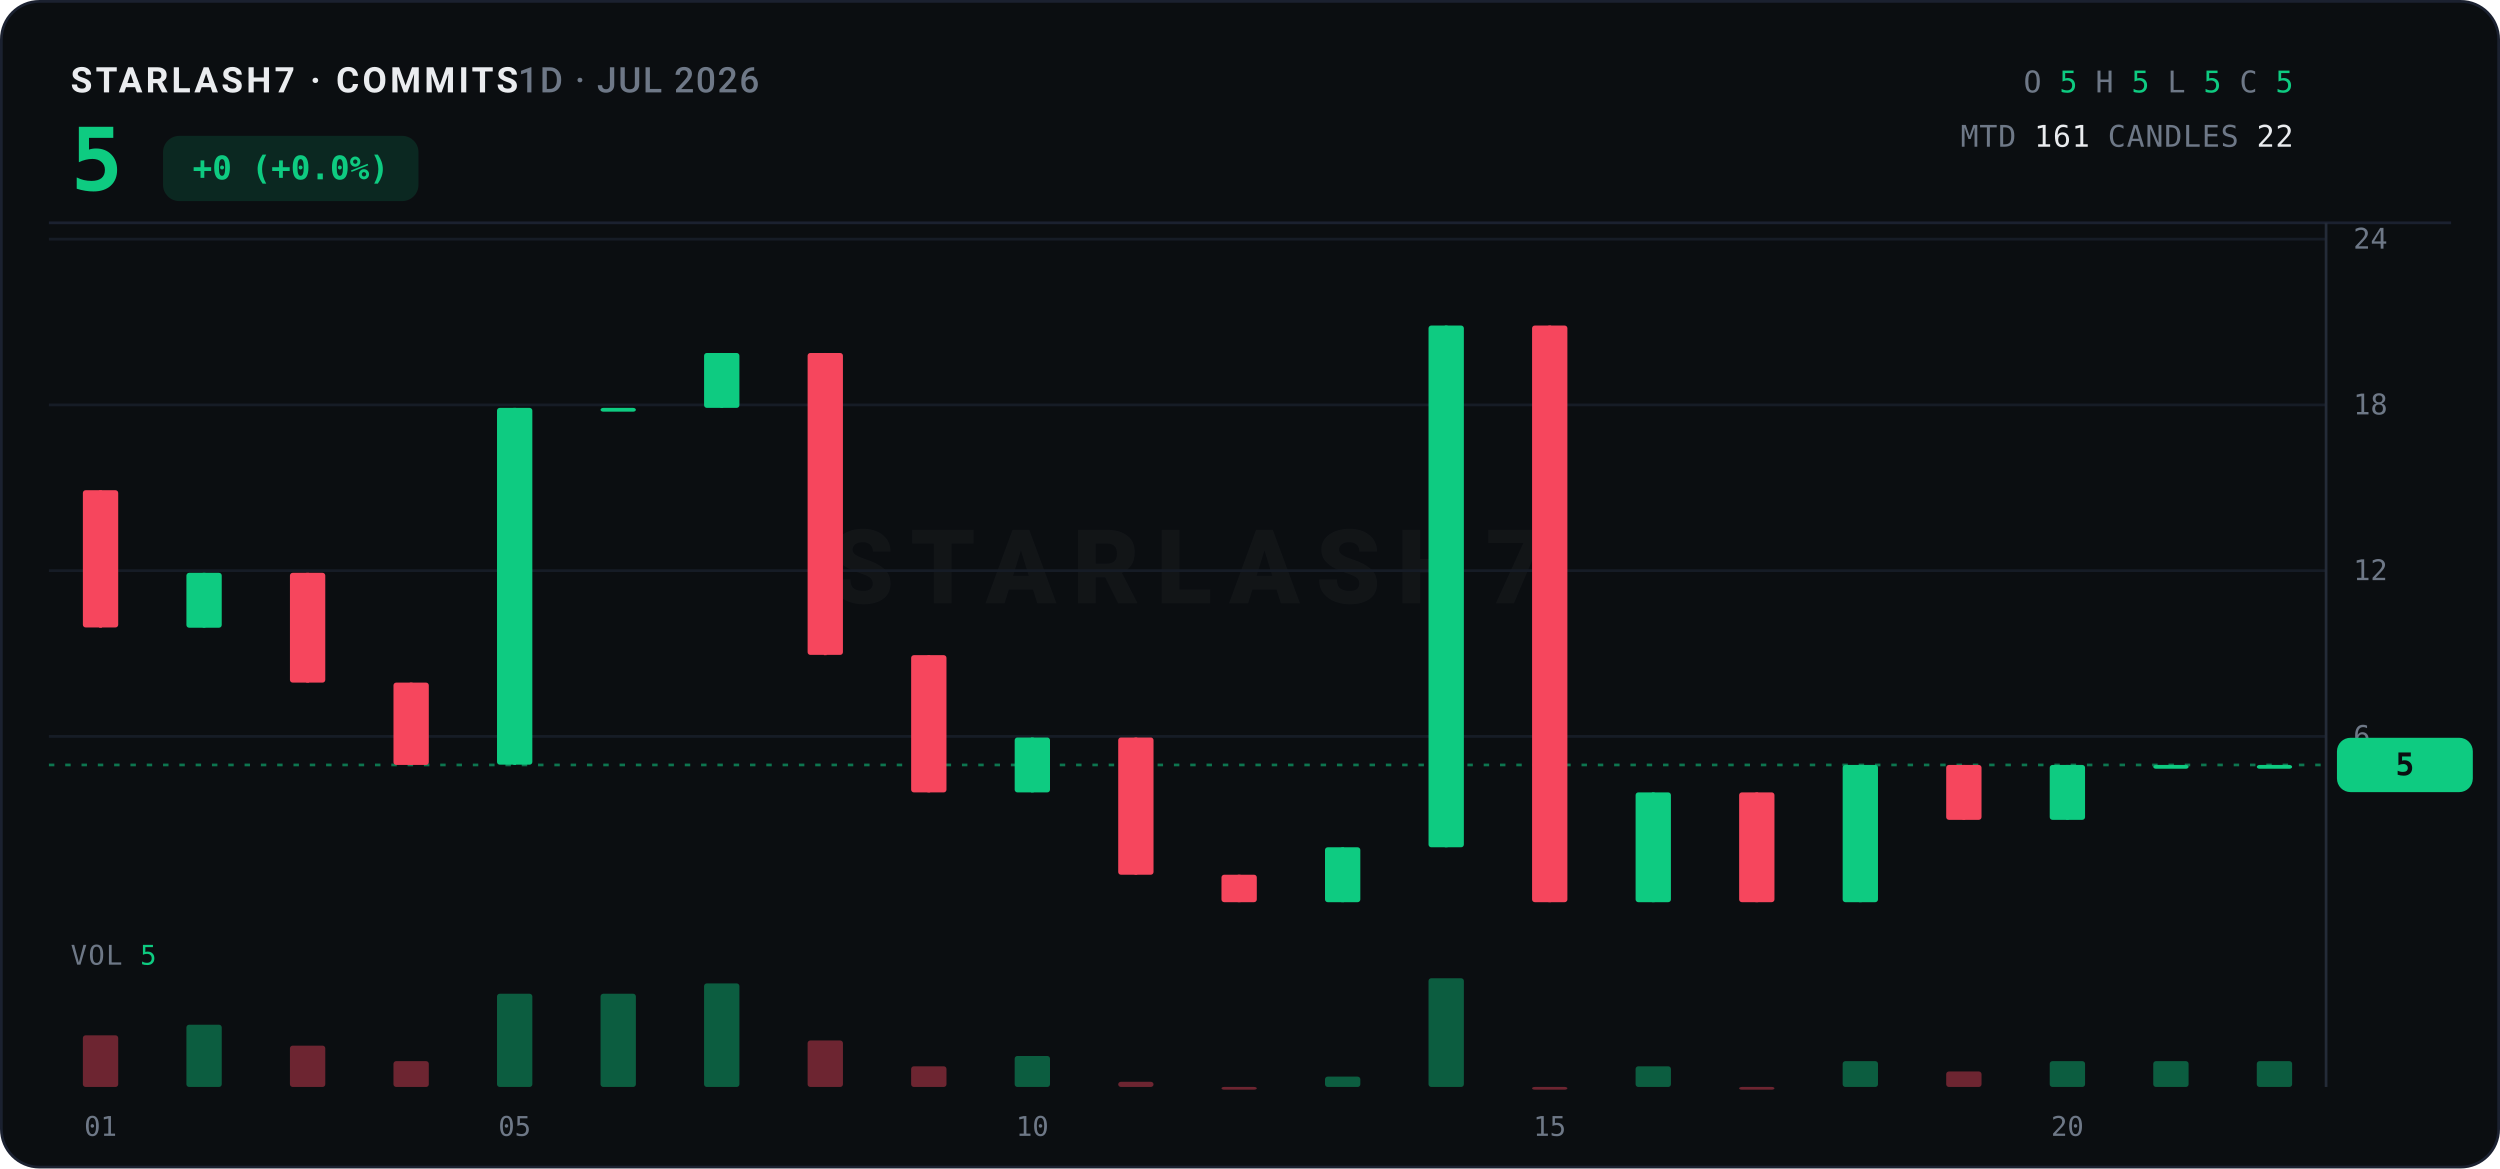
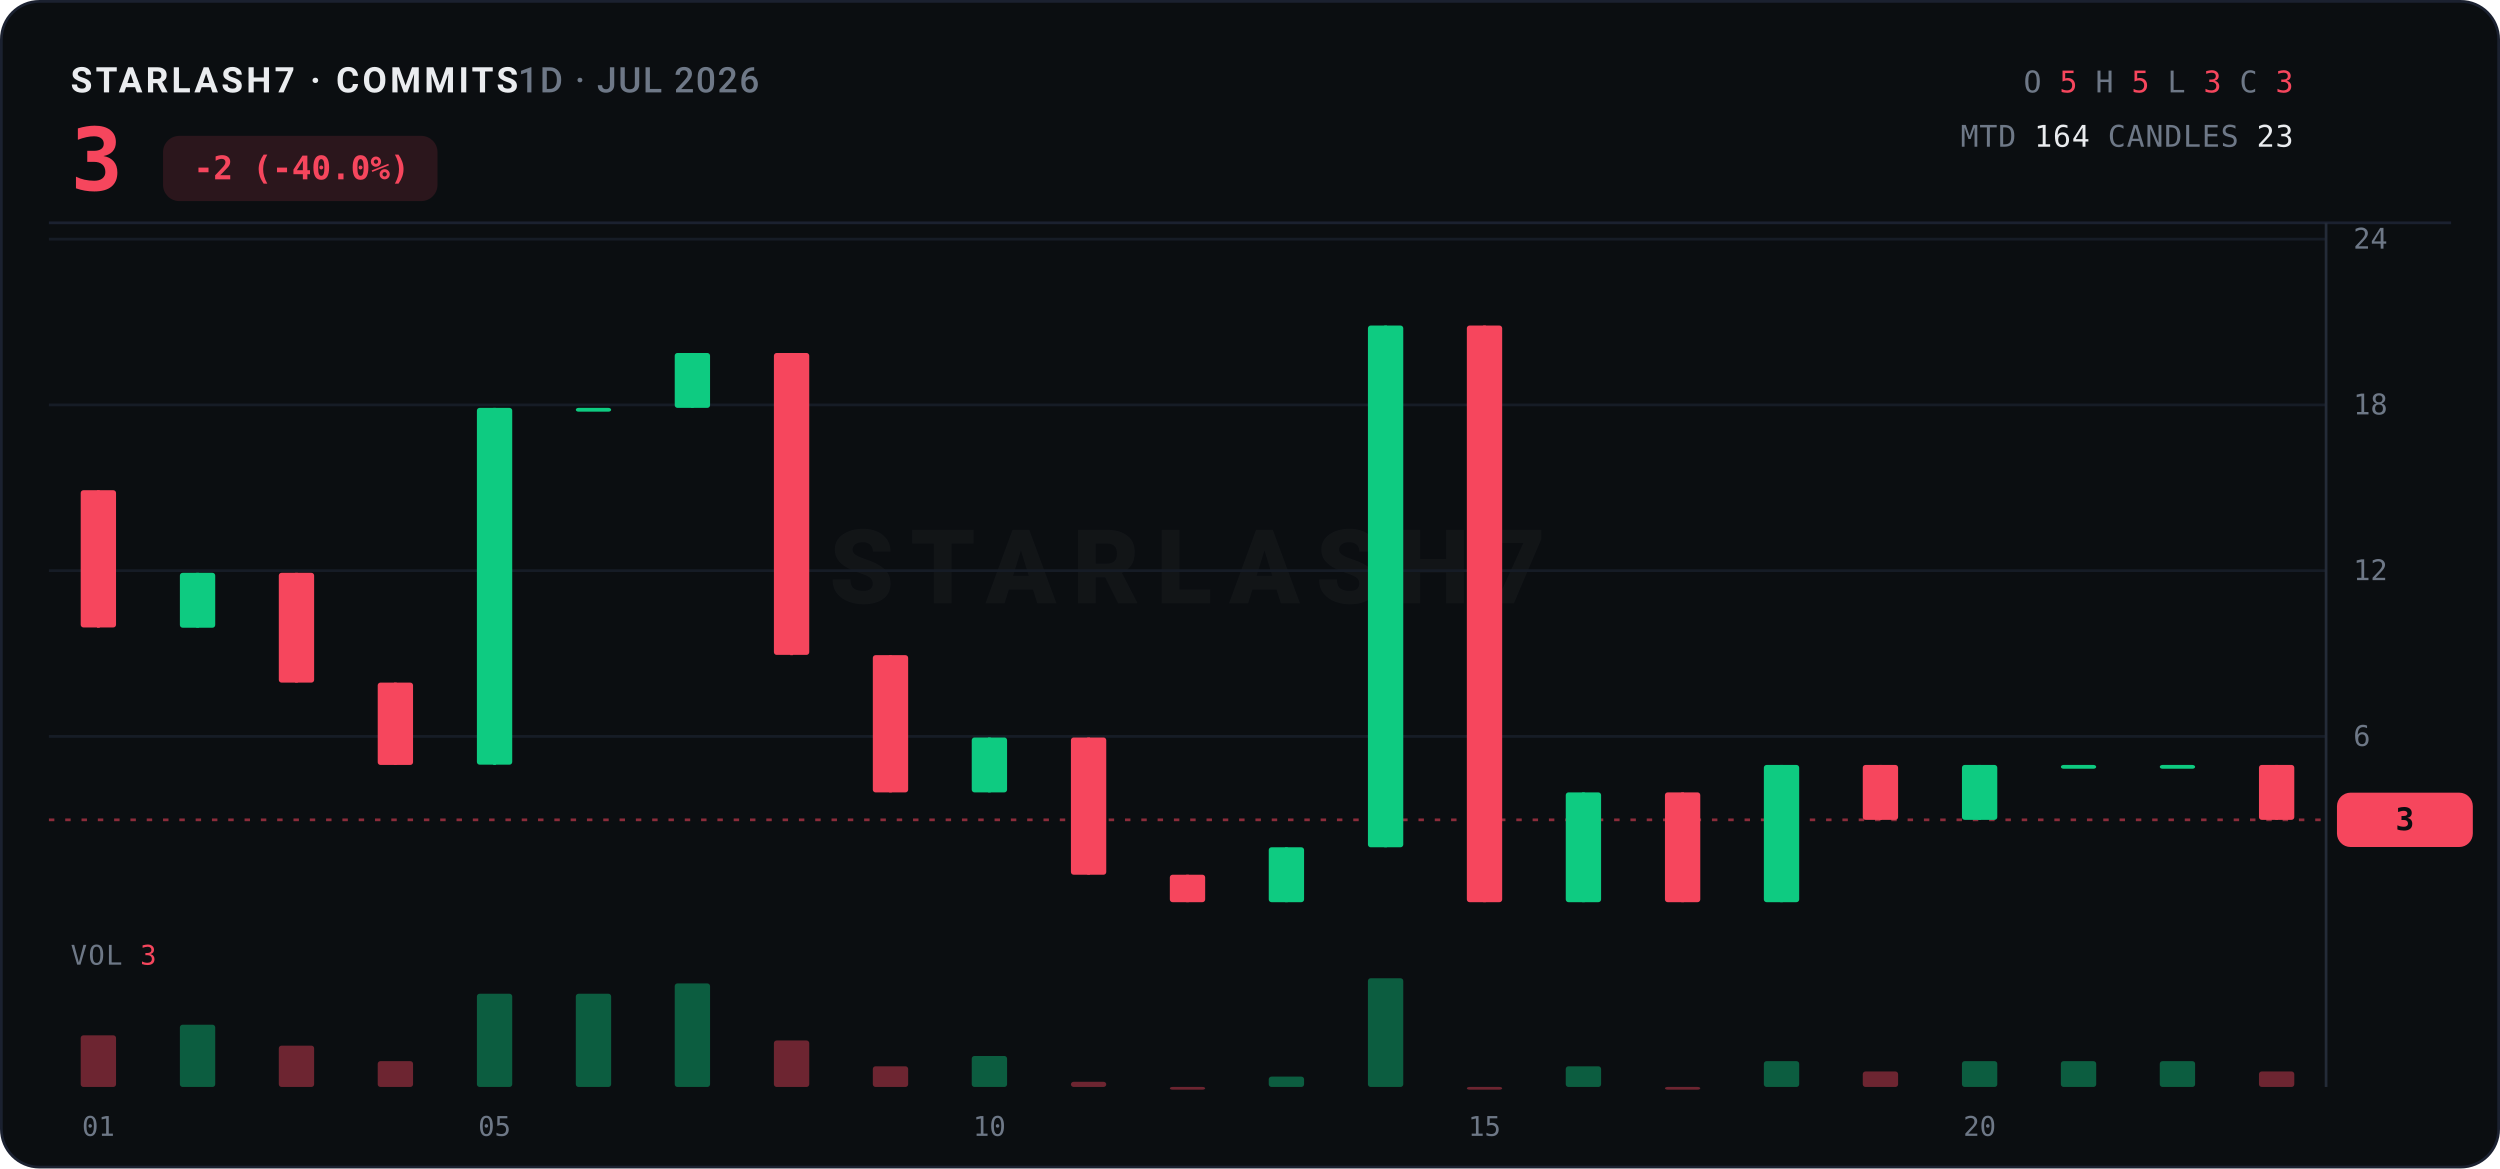
<svg xmlns="http://www.w3.org/2000/svg" width="920" height="430" viewBox="0 0 920 430">
  <rect x="0.5" y="0.5" width="919" height="429" rx="14" fill="#0B0E11" stroke="#1B2130" />
  <text x="26" y="34" font-family="ui-sans-serif,system-ui,-apple-system,'Segoe UI',Roboto,sans-serif" font-size="13" font-weight="700" letter-spacing="1.2" fill="#EAECEF">STARLASH7 · COMMITS<tspan fill="#6E7887" font-weight="500" letter-spacing="0.6">  1D · JUL 2026</tspan>
  </text>
-   <text x="26" y="70" font-family="ui-monospace,'SF Mono',SFMono-Regular,Menlo,Consolas,monospace" font-size="32" font-weight="800" fill="#0ECB81" letter-spacing="-0.5">5</text>
-   <rect x="60" y="50" width="94" height="24" rx="6" fill="#0ECB81" opacity="0.14" />
-   <text x="107" y="66" text-anchor="middle" font-family="ui-monospace,'SF Mono',SFMono-Regular,Menlo,Consolas,monospace" font-size="12" font-weight="700" fill="#0ECB81">+0 (+0.0%)</text>
+   <text x="26" y="70" font-family="ui-monospace,'SF Mono',SFMono-Regular,Menlo,Consolas,monospace" font-size="32" font-weight="800" fill="#F6465D" letter-spacing="-0.5">3</text>
+   <rect x="60" y="50" width="101" height="24" rx="6" fill="#F6465D" opacity="0.14" />
+   <text x="111" y="66" text-anchor="middle" font-family="ui-monospace,'SF Mono',SFMono-Regular,Menlo,Consolas,monospace" font-size="12" font-weight="700" fill="#F6465D">-2 (-40.0%)</text>
  <text x="844" y="34" text-anchor="end" font-family="ui-monospace,'SF Mono',SFMono-Regular,Menlo,Consolas,monospace" font-size="11" letter-spacing="0.3">
    <tspan fill="#6E7887">O</tspan>
-     <tspan fill="#0ECB81">5</tspan>
+     <tspan fill="#F6465D">5</tspan>
    <tspan fill="#6E7887">H</tspan>
-     <tspan fill="#0ECB81">5</tspan>
+     <tspan fill="#F6465D">5</tspan>
    <tspan fill="#6E7887">L</tspan>
-     <tspan fill="#0ECB81">5</tspan>
+     <tspan fill="#F6465D">3</tspan>
    <tspan fill="#6E7887">C</tspan>
-     <tspan fill="#0ECB81">5</tspan>
+     <tspan fill="#F6465D">3</tspan>
  </text>
  <text x="844" y="54" text-anchor="end" font-family="ui-monospace,'SF Mono',SFMono-Regular,Menlo,Consolas,monospace" font-size="11" letter-spacing="0.3">
    <tspan fill="#6E7887">MTD</tspan>
-     <tspan fill="#EAECEF">161</tspan>
+     <tspan fill="#EAECEF">164</tspan>
    <tspan fill="#6E7887">CANDLES</tspan>
-     <tspan fill="#EAECEF">22</tspan>
+     <tspan fill="#EAECEF">23</tspan>
  </text>
  <line x1="18" y1="82" x2="902" y2="82" stroke="#1B2130" stroke-width="1" />
  <text x="437.0" y="222.0" text-anchor="middle" font-family="ui-sans-serif,system-ui,-apple-system,'Segoe UI',Roboto,sans-serif" font-size="38" font-weight="800" letter-spacing="6" fill="#EAECEF" opacity="0.035">STARLASH7</text>
  <line x1="18" y1="271.0" x2="856" y2="271.0" stroke="#161C26" stroke-width="1" />
  <text x="866" y="274.5" font-family="ui-monospace,'SF Mono',SFMono-Regular,Menlo,Consolas,monospace" font-size="10.5" fill="#6E7887">6</text>
  <line x1="18" y1="210.0" x2="856" y2="210.0" stroke="#161C26" stroke-width="1" />
  <text x="866" y="213.5" font-family="ui-monospace,'SF Mono',SFMono-Regular,Menlo,Consolas,monospace" font-size="10.5" fill="#6E7887">12</text>
  <line x1="18" y1="149.0" x2="856" y2="149.0" stroke="#161C26" stroke-width="1" />
  <text x="866" y="152.5" font-family="ui-monospace,'SF Mono',SFMono-Regular,Menlo,Consolas,monospace" font-size="10.5" fill="#6E7887">18</text>
  <line x1="18" y1="88.0" x2="856" y2="88.0" stroke="#161C26" stroke-width="1" />
  <text x="866" y="91.5" font-family="ui-monospace,'SF Mono',SFMono-Regular,Menlo,Consolas,monospace" font-size="10.5" fill="#6E7887">24</text>
  <line x1="856" y1="82" x2="856" y2="400" stroke="#242B38" stroke-width="1" />
-   <line x1="18" y1="281.5" x2="856" y2="281.5" stroke="#0ECB81" stroke-width="1" stroke-dasharray="2 4" opacity="0.55" />
-   <rect x="860" y="271.5" width="50" height="20" rx="5" fill="#0ECB81" />
-   <text x="885.0" y="285.3" text-anchor="middle" font-family="ui-monospace,'SF Mono',SFMono-Regular,Menlo,Consolas,monospace" font-size="11.5" font-weight="800" fill="#0B0E11">5</text>
-   <line x1="37.0" y1="180.4" x2="37.0" y2="231.0" stroke="#F6465D" stroke-width="1" />
-   <rect x="30.5" y="180.4" width="13.0" height="50.5" rx="1" fill="#F6465D" />
-   <line x1="75.1" y1="210.8" x2="75.1" y2="231.0" stroke="#0ECB81" stroke-width="1" />
-   <rect x="68.6" y="210.8" width="13.0" height="20.2" rx="1" fill="#0ECB81" />
-   <line x1="113.2" y1="210.8" x2="113.2" y2="251.2" stroke="#F6465D" stroke-width="1" />
-   <rect x="106.7" y="210.8" width="13.0" height="40.4" rx="1" fill="#F6465D" />
-   <line x1="151.3" y1="251.2" x2="151.3" y2="281.5" stroke="#F6465D" stroke-width="1" />
-   <rect x="144.8" y="251.2" width="13.0" height="30.3" rx="1" fill="#F6465D" />
-   <line x1="189.4" y1="150.1" x2="189.4" y2="281.5" stroke="#0ECB81" stroke-width="1" />
-   <rect x="182.9" y="150.1" width="13.0" height="131.3" rx="1" fill="#0ECB81" />
-   <line x1="227.5" y1="150.1" x2="227.5" y2="150.1" stroke="#0ECB81" stroke-width="1" />
-   <rect x="221.0" y="150.1" width="13.0" height="1.4" rx="1" fill="#0ECB81" />
-   <line x1="265.6" y1="129.9" x2="265.6" y2="150.1" stroke="#0ECB81" stroke-width="1" />
-   <rect x="259.1" y="129.9" width="13.0" height="20.2" rx="1" fill="#0ECB81" />
-   <line x1="303.7" y1="129.9" x2="303.7" y2="241.1" stroke="#F6465D" stroke-width="1" />
-   <rect x="297.2" y="129.9" width="13.0" height="111.1" rx="1" fill="#F6465D" />
-   <line x1="341.8" y1="241.1" x2="341.8" y2="291.6" stroke="#F6465D" stroke-width="1" />
-   <rect x="335.3" y="241.1" width="13.0" height="50.5" rx="1" fill="#F6465D" />
-   <line x1="379.9" y1="271.4" x2="379.9" y2="291.6" stroke="#0ECB81" stroke-width="1" />
-   <rect x="373.4" y="271.4" width="13.0" height="20.2" rx="1" fill="#0ECB81" />
-   <line x1="418.0" y1="271.4" x2="418.0" y2="321.9" stroke="#F6465D" stroke-width="1" />
-   <rect x="411.5" y="271.4" width="13.0" height="50.5" rx="1" fill="#F6465D" />
-   <line x1="456.0" y1="321.9" x2="456.0" y2="332.0" stroke="#F6465D" stroke-width="1" />
-   <rect x="449.5" y="321.9" width="13.0" height="10.1" rx="1" fill="#F6465D" />
-   <line x1="494.1" y1="311.8" x2="494.1" y2="332.0" stroke="#0ECB81" stroke-width="1" />
-   <rect x="487.6" y="311.8" width="13.0" height="20.2" rx="1" fill="#0ECB81" />
-   <line x1="532.2" y1="119.8" x2="532.2" y2="311.8" stroke="#0ECB81" stroke-width="1" />
-   <rect x="525.7" y="119.8" width="13.0" height="192.0" rx="1" fill="#0ECB81" />
-   <line x1="570.3" y1="119.8" x2="570.3" y2="332.0" stroke="#F6465D" stroke-width="1" />
-   <rect x="563.8" y="119.8" width="13.0" height="212.2" rx="1" fill="#F6465D" />
-   <line x1="608.4" y1="291.6" x2="608.4" y2="332.0" stroke="#0ECB81" stroke-width="1" />
-   <rect x="601.9" y="291.6" width="13.0" height="40.4" rx="1" fill="#0ECB81" />
-   <line x1="646.5" y1="291.6" x2="646.5" y2="332.0" stroke="#F6465D" stroke-width="1" />
-   <rect x="640.0" y="291.6" width="13.0" height="40.4" rx="1" fill="#F6465D" />
-   <line x1="684.6" y1="281.5" x2="684.6" y2="332.0" stroke="#0ECB81" stroke-width="1" />
-   <rect x="678.1" y="281.5" width="13.0" height="50.5" rx="1" fill="#0ECB81" />
-   <line x1="722.7" y1="281.5" x2="722.7" y2="301.7" stroke="#F6465D" stroke-width="1" />
-   <rect x="716.2" y="281.5" width="13.0" height="20.2" rx="1" fill="#F6465D" />
-   <line x1="760.8" y1="281.5" x2="760.8" y2="301.7" stroke="#0ECB81" stroke-width="1" />
-   <rect x="754.3" y="281.5" width="13.0" height="20.2" rx="1" fill="#0ECB81" />
-   <line x1="798.9" y1="281.5" x2="798.9" y2="281.5" stroke="#0ECB81" stroke-width="1" />
-   <rect x="792.4" y="281.5" width="13.0" height="1.4" rx="1" fill="#0ECB81" />
-   <line x1="837.0" y1="281.5" x2="837.0" y2="281.5" stroke="#0ECB81" stroke-width="1" />
-   <rect x="830.5" y="281.5" width="13.0" height="1.4" rx="1" fill="#0ECB81" />
-   <text x="26" y="355" font-family="ui-monospace,'SF Mono',SFMono-Regular,Menlo,Consolas,monospace" font-size="10" letter-spacing="0.5" fill="#6E7887">VOL <tspan fill="#0ECB81">5</tspan>
+   <line x1="18" y1="301.7" x2="856" y2="301.7" stroke="#F6465D" stroke-width="1" stroke-dasharray="2 4" opacity="0.55" />
+   <rect x="860" y="291.7" width="50" height="20" rx="5" fill="#F6465D" />
+   <text x="885.0" y="305.5" text-anchor="middle" font-family="ui-monospace,'SF Mono',SFMono-Regular,Menlo,Consolas,monospace" font-size="11.5" font-weight="800" fill="#0B0E11">3</text>
+   <line x1="36.2" y1="180.4" x2="36.2" y2="231.0" stroke="#F6465D" stroke-width="1" />
+   <rect x="29.7" y="180.4" width="13.0" height="50.5" rx="1" fill="#F6465D" />
+   <line x1="72.7" y1="210.8" x2="72.7" y2="231.0" stroke="#0ECB81" stroke-width="1" />
+   <rect x="66.2" y="210.8" width="13.0" height="20.2" rx="1" fill="#0ECB81" />
+   <line x1="109.1" y1="210.8" x2="109.1" y2="251.2" stroke="#F6465D" stroke-width="1" />
+   <rect x="102.6" y="210.8" width="13.0" height="40.4" rx="1" fill="#F6465D" />
+   <line x1="145.5" y1="251.2" x2="145.5" y2="281.5" stroke="#F6465D" stroke-width="1" />
+   <rect x="139.0" y="251.2" width="13.0" height="30.3" rx="1" fill="#F6465D" />
+   <line x1="182.0" y1="150.1" x2="182.0" y2="281.5" stroke="#0ECB81" stroke-width="1" />
+   <rect x="175.5" y="150.1" width="13.0" height="131.3" rx="1" fill="#0ECB81" />
+   <line x1="218.4" y1="150.1" x2="218.4" y2="150.1" stroke="#0ECB81" stroke-width="1" />
+   <rect x="211.9" y="150.1" width="13.0" height="1.4" rx="1" fill="#0ECB81" />
+   <line x1="254.8" y1="129.9" x2="254.8" y2="150.1" stroke="#0ECB81" stroke-width="1" />
+   <rect x="248.3" y="129.9" width="13.0" height="20.2" rx="1" fill="#0ECB81" />
+   <line x1="291.3" y1="129.9" x2="291.3" y2="241.1" stroke="#F6465D" stroke-width="1" />
+   <rect x="284.8" y="129.9" width="13.0" height="111.1" rx="1" fill="#F6465D" />
+   <line x1="327.7" y1="241.1" x2="327.7" y2="291.6" stroke="#F6465D" stroke-width="1" />
+   <rect x="321.2" y="241.1" width="13.0" height="50.5" rx="1" fill="#F6465D" />
+   <line x1="364.1" y1="271.4" x2="364.1" y2="291.6" stroke="#0ECB81" stroke-width="1" />
+   <rect x="357.6" y="271.4" width="13.0" height="20.2" rx="1" fill="#0ECB81" />
+   <line x1="400.6" y1="271.4" x2="400.6" y2="321.9" stroke="#F6465D" stroke-width="1" />
+   <rect x="394.1" y="271.4" width="13.0" height="50.5" rx="1" fill="#F6465D" />
+   <line x1="437.0" y1="321.9" x2="437.0" y2="332.0" stroke="#F6465D" stroke-width="1" />
+   <rect x="430.5" y="321.9" width="13.0" height="10.1" rx="1" fill="#F6465D" />
+   <line x1="473.4" y1="311.8" x2="473.4" y2="332.0" stroke="#0ECB81" stroke-width="1" />
+   <rect x="466.9" y="311.8" width="13.0" height="20.2" rx="1" fill="#0ECB81" />
+   <line x1="509.9" y1="119.8" x2="509.9" y2="311.8" stroke="#0ECB81" stroke-width="1" />
+   <rect x="503.4" y="119.8" width="13.0" height="192.0" rx="1" fill="#0ECB81" />
+   <line x1="546.3" y1="119.8" x2="546.3" y2="332.0" stroke="#F6465D" stroke-width="1" />
+   <rect x="539.8" y="119.8" width="13.0" height="212.2" rx="1" fill="#F6465D" />
+   <line x1="582.7" y1="291.6" x2="582.7" y2="332.0" stroke="#0ECB81" stroke-width="1" />
+   <rect x="576.2" y="291.6" width="13.0" height="40.4" rx="1" fill="#0ECB81" />
+   <line x1="619.2" y1="291.6" x2="619.2" y2="332.0" stroke="#F6465D" stroke-width="1" />
+   <rect x="612.7" y="291.6" width="13.0" height="40.4" rx="1" fill="#F6465D" />
+   <line x1="655.6" y1="281.5" x2="655.6" y2="332.0" stroke="#0ECB81" stroke-width="1" />
+   <rect x="649.1" y="281.5" width="13.0" height="50.5" rx="1" fill="#0ECB81" />
+   <line x1="692.0" y1="281.5" x2="692.0" y2="301.7" stroke="#F6465D" stroke-width="1" />
+   <rect x="685.5" y="281.5" width="13.0" height="20.2" rx="1" fill="#F6465D" />
+   <line x1="728.5" y1="281.5" x2="728.5" y2="301.7" stroke="#0ECB81" stroke-width="1" />
+   <rect x="722.0" y="281.5" width="13.0" height="20.2" rx="1" fill="#0ECB81" />
+   <line x1="764.9" y1="281.5" x2="764.9" y2="281.5" stroke="#0ECB81" stroke-width="1" />
+   <rect x="758.4" y="281.5" width="13.0" height="1.4" rx="1" fill="#0ECB81" />
+   <line x1="801.3" y1="281.5" x2="801.3" y2="281.5" stroke="#0ECB81" stroke-width="1" />
+   <rect x="794.8" y="281.5" width="13.0" height="1.4" rx="1" fill="#0ECB81" />
+   <line x1="837.8" y1="281.5" x2="837.8" y2="301.7" stroke="#F6465D" stroke-width="1" />
+   <rect x="831.3" y="281.5" width="13.0" height="20.2" rx="1" fill="#F6465D" />
+   <text x="26" y="355" font-family="ui-monospace,'SF Mono',SFMono-Regular,Menlo,Consolas,monospace" font-size="10" letter-spacing="0.5" fill="#6E7887">VOL <tspan fill="#F6465D">3</tspan>
  </text>
-   <rect x="30.5" y="381.0" width="13.0" height="19.0" rx="1" fill="#F6465D" opacity="0.42" />
-   <rect x="68.6" y="377.1" width="13.0" height="22.9" rx="1" fill="#0ECB81" opacity="0.42" />
-   <rect x="106.7" y="384.8" width="13.0" height="15.2" rx="1" fill="#F6465D" opacity="0.42" />
-   <rect x="144.8" y="390.5" width="13.0" height="9.5" rx="1" fill="#F6465D" opacity="0.42" />
-   <rect x="182.9" y="365.7" width="13.0" height="34.3" rx="1" fill="#0ECB81" opacity="0.42" />
-   <rect x="221.0" y="365.7" width="13.0" height="34.3" rx="1" fill="#0ECB81" opacity="0.42" />
-   <rect x="259.1" y="361.9" width="13.0" height="38.1" rx="1" fill="#0ECB81" opacity="0.42" />
-   <rect x="297.2" y="382.9" width="13.0" height="17.1" rx="1" fill="#F6465D" opacity="0.42" />
-   <rect x="335.3" y="392.4" width="13.0" height="7.6" rx="1" fill="#F6465D" opacity="0.42" />
-   <rect x="373.4" y="388.6" width="13.0" height="11.4" rx="1" fill="#0ECB81" opacity="0.42" />
-   <rect x="411.5" y="398.1" width="13.0" height="1.9" rx="1" fill="#F6465D" opacity="0.42" />
-   <rect x="449.5" y="400.0" width="13.0" height="1.0" rx="1" fill="#F6465D" opacity="0.42" />
-   <rect x="487.6" y="396.2" width="13.0" height="3.8" rx="1" fill="#0ECB81" opacity="0.42" />
-   <rect x="525.7" y="360.0" width="13.0" height="40.0" rx="1" fill="#0ECB81" opacity="0.42" />
-   <rect x="563.8" y="400.0" width="13.0" height="1.0" rx="1" fill="#F6465D" opacity="0.42" />
-   <rect x="601.9" y="392.4" width="13.0" height="7.6" rx="1" fill="#0ECB81" opacity="0.42" />
-   <rect x="640.0" y="400.0" width="13.0" height="1.0" rx="1" fill="#F6465D" opacity="0.42" />
-   <rect x="678.1" y="390.5" width="13.0" height="9.5" rx="1" fill="#0ECB81" opacity="0.42" />
-   <rect x="716.2" y="394.3" width="13.0" height="5.7" rx="1" fill="#F6465D" opacity="0.42" />
-   <rect x="754.3" y="390.5" width="13.0" height="9.5" rx="1" fill="#0ECB81" opacity="0.42" />
-   <rect x="792.4" y="390.5" width="13.0" height="9.5" rx="1" fill="#0ECB81" opacity="0.42" />
-   <rect x="830.5" y="390.5" width="13.0" height="9.5" rx="1" fill="#0ECB81" opacity="0.42" />
-   <text x="37.0" y="418" text-anchor="middle" font-family="ui-monospace,'SF Mono',SFMono-Regular,Menlo,Consolas,monospace" font-size="10" fill="#6E7887">01</text>
-   <text x="189.4" y="418" text-anchor="middle" font-family="ui-monospace,'SF Mono',SFMono-Regular,Menlo,Consolas,monospace" font-size="10" fill="#6E7887">05</text>
-   <text x="379.9" y="418" text-anchor="middle" font-family="ui-monospace,'SF Mono',SFMono-Regular,Menlo,Consolas,monospace" font-size="10" fill="#6E7887">10</text>
-   <text x="570.3" y="418" text-anchor="middle" font-family="ui-monospace,'SF Mono',SFMono-Regular,Menlo,Consolas,monospace" font-size="10" fill="#6E7887">15</text>
-   <text x="760.8" y="418" text-anchor="middle" font-family="ui-monospace,'SF Mono',SFMono-Regular,Menlo,Consolas,monospace" font-size="10" fill="#6E7887">20</text>
+   <rect x="29.7" y="381.0" width="13.0" height="19.0" rx="1" fill="#F6465D" opacity="0.42" />
+   <rect x="66.2" y="377.1" width="13.0" height="22.9" rx="1" fill="#0ECB81" opacity="0.42" />
+   <rect x="102.6" y="384.8" width="13.0" height="15.2" rx="1" fill="#F6465D" opacity="0.42" />
+   <rect x="139.0" y="390.5" width="13.0" height="9.5" rx="1" fill="#F6465D" opacity="0.42" />
+   <rect x="175.5" y="365.7" width="13.0" height="34.3" rx="1" fill="#0ECB81" opacity="0.42" />
+   <rect x="211.9" y="365.7" width="13.0" height="34.3" rx="1" fill="#0ECB81" opacity="0.42" />
+   <rect x="248.3" y="361.9" width="13.0" height="38.1" rx="1" fill="#0ECB81" opacity="0.42" />
+   <rect x="284.8" y="382.9" width="13.0" height="17.1" rx="1" fill="#F6465D" opacity="0.42" />
+   <rect x="321.2" y="392.4" width="13.0" height="7.6" rx="1" fill="#F6465D" opacity="0.42" />
+   <rect x="357.6" y="388.6" width="13.0" height="11.4" rx="1" fill="#0ECB81" opacity="0.42" />
+   <rect x="394.1" y="398.1" width="13.0" height="1.9" rx="1" fill="#F6465D" opacity="0.42" />
+   <rect x="430.5" y="400.0" width="13.0" height="1.0" rx="1" fill="#F6465D" opacity="0.42" />
+   <rect x="466.9" y="396.2" width="13.0" height="3.8" rx="1" fill="#0ECB81" opacity="0.42" />
+   <rect x="503.4" y="360.0" width="13.0" height="40.0" rx="1" fill="#0ECB81" opacity="0.42" />
+   <rect x="539.8" y="400.0" width="13.0" height="1.0" rx="1" fill="#F6465D" opacity="0.42" />
+   <rect x="576.2" y="392.4" width="13.0" height="7.6" rx="1" fill="#0ECB81" opacity="0.42" />
+   <rect x="612.7" y="400.0" width="13.0" height="1.0" rx="1" fill="#F6465D" opacity="0.42" />
+   <rect x="649.1" y="390.5" width="13.0" height="9.5" rx="1" fill="#0ECB81" opacity="0.42" />
+   <rect x="685.5" y="394.3" width="13.0" height="5.7" rx="1" fill="#F6465D" opacity="0.42" />
+   <rect x="722.0" y="390.5" width="13.0" height="9.5" rx="1" fill="#0ECB81" opacity="0.42" />
+   <rect x="758.4" y="390.5" width="13.0" height="9.5" rx="1" fill="#0ECB81" opacity="0.42" />
+   <rect x="794.8" y="390.5" width="13.0" height="9.5" rx="1" fill="#0ECB81" opacity="0.42" />
+   <rect x="831.3" y="394.3" width="13.0" height="5.7" rx="1" fill="#F6465D" opacity="0.42" />
+   <text x="36.2" y="418" text-anchor="middle" font-family="ui-monospace,'SF Mono',SFMono-Regular,Menlo,Consolas,monospace" font-size="10" fill="#6E7887">01</text>
+   <text x="182.0" y="418" text-anchor="middle" font-family="ui-monospace,'SF Mono',SFMono-Regular,Menlo,Consolas,monospace" font-size="10" fill="#6E7887">05</text>
+   <text x="364.1" y="418" text-anchor="middle" font-family="ui-monospace,'SF Mono',SFMono-Regular,Menlo,Consolas,monospace" font-size="10" fill="#6E7887">10</text>
+   <text x="546.3" y="418" text-anchor="middle" font-family="ui-monospace,'SF Mono',SFMono-Regular,Menlo,Consolas,monospace" font-size="10" fill="#6E7887">15</text>
+   <text x="728.5" y="418" text-anchor="middle" font-family="ui-monospace,'SF Mono',SFMono-Regular,Menlo,Consolas,monospace" font-size="10" fill="#6E7887">20</text>
</svg>
